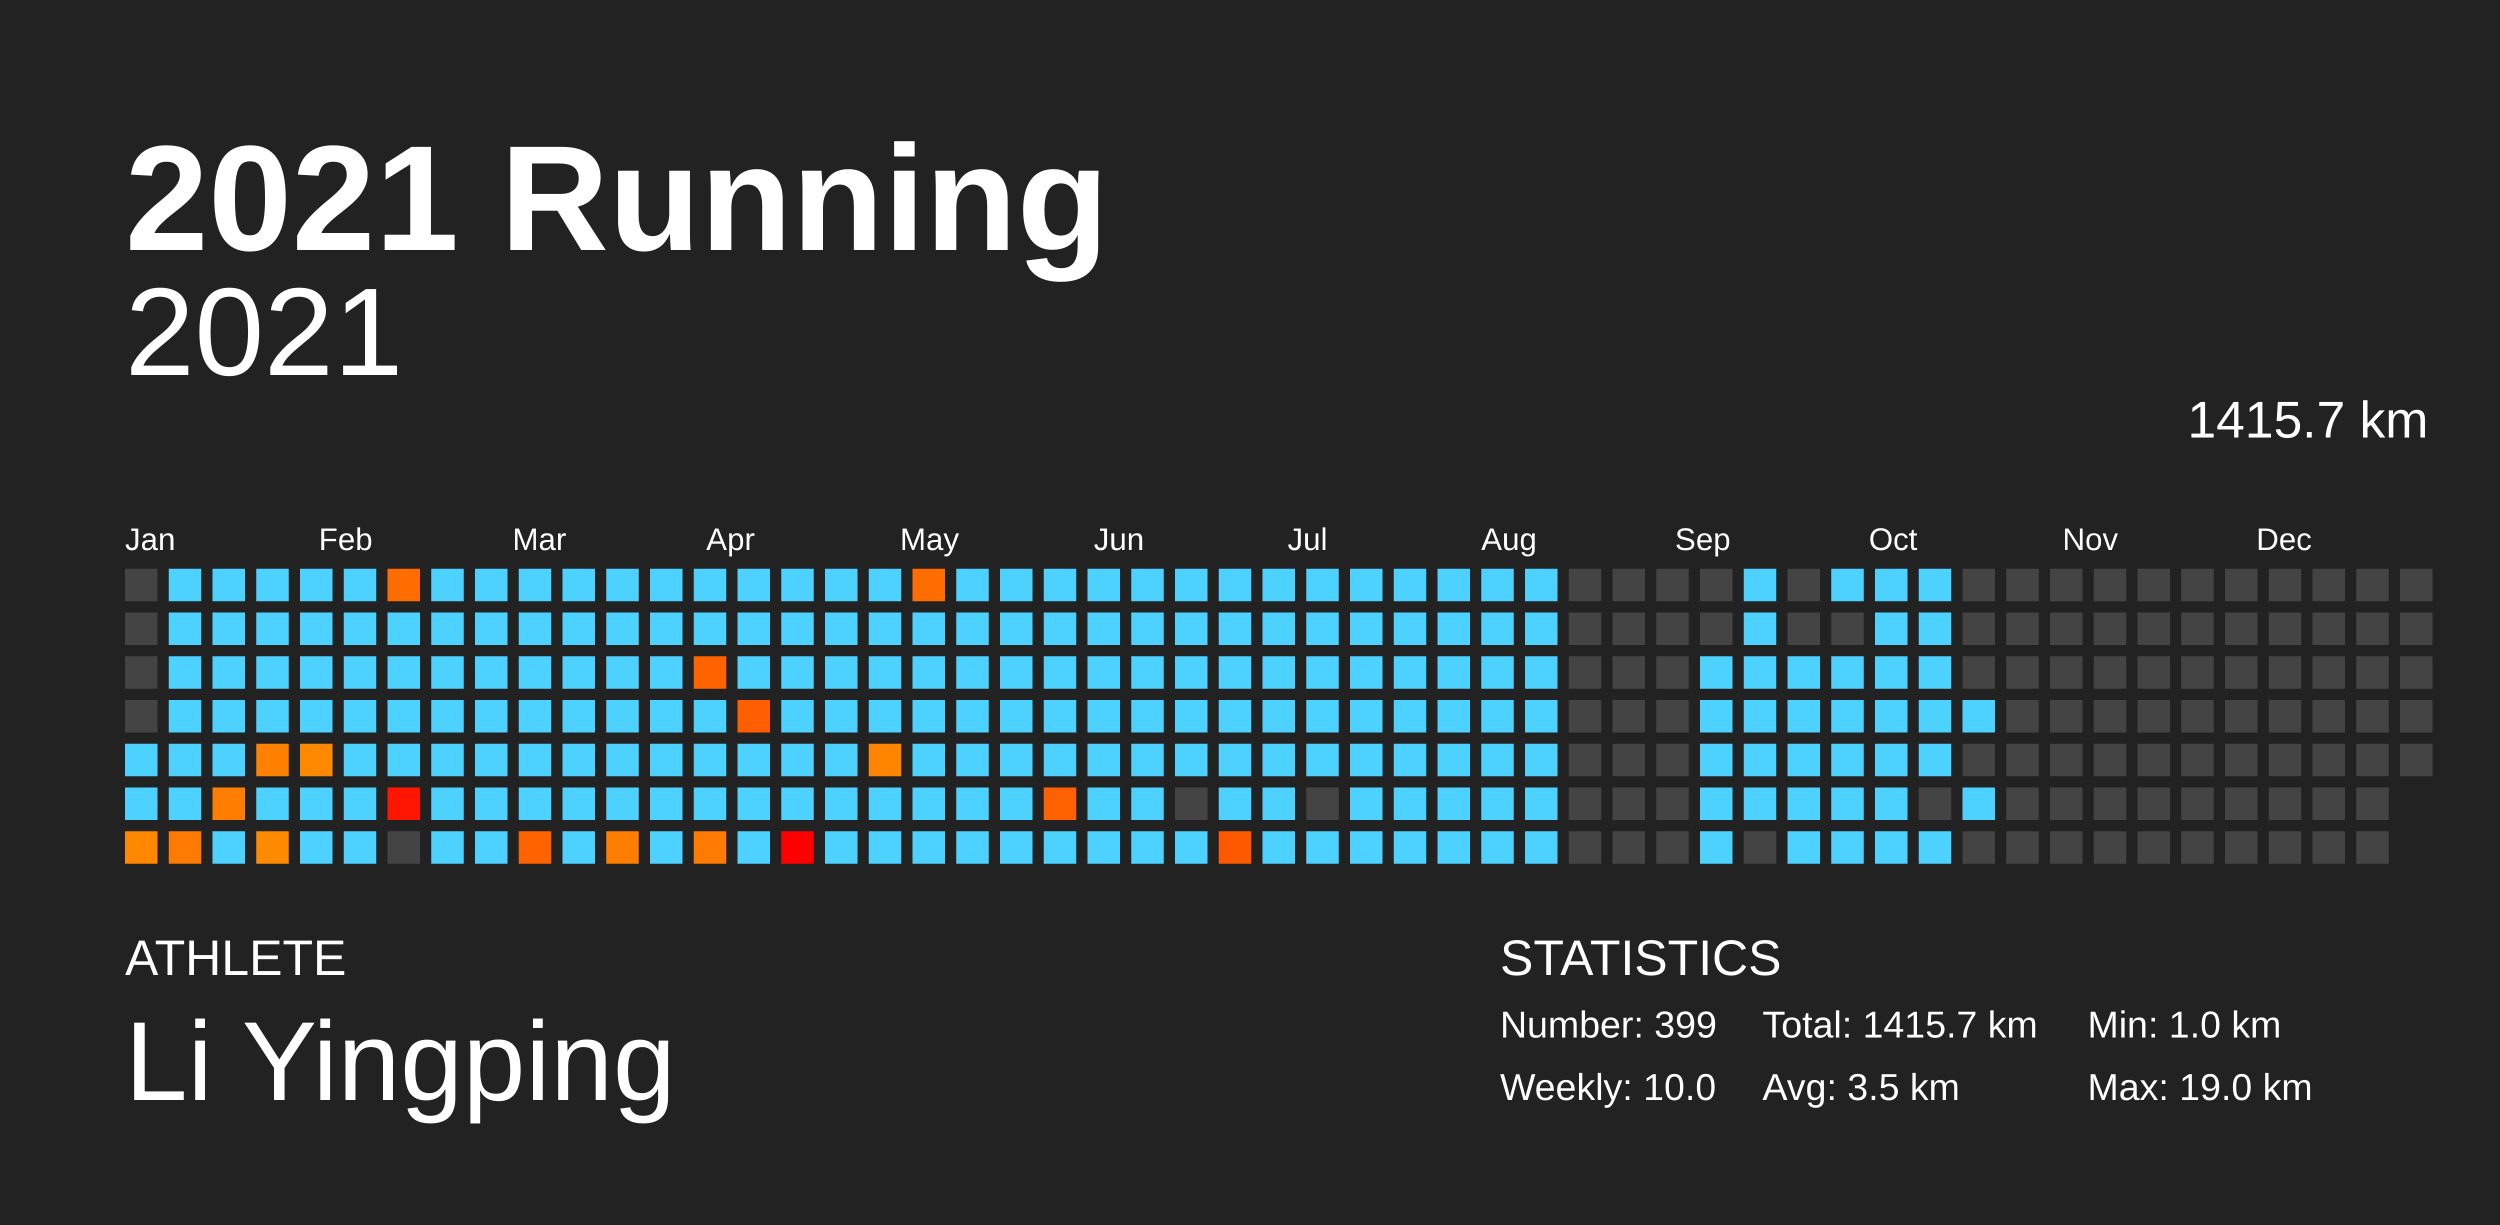
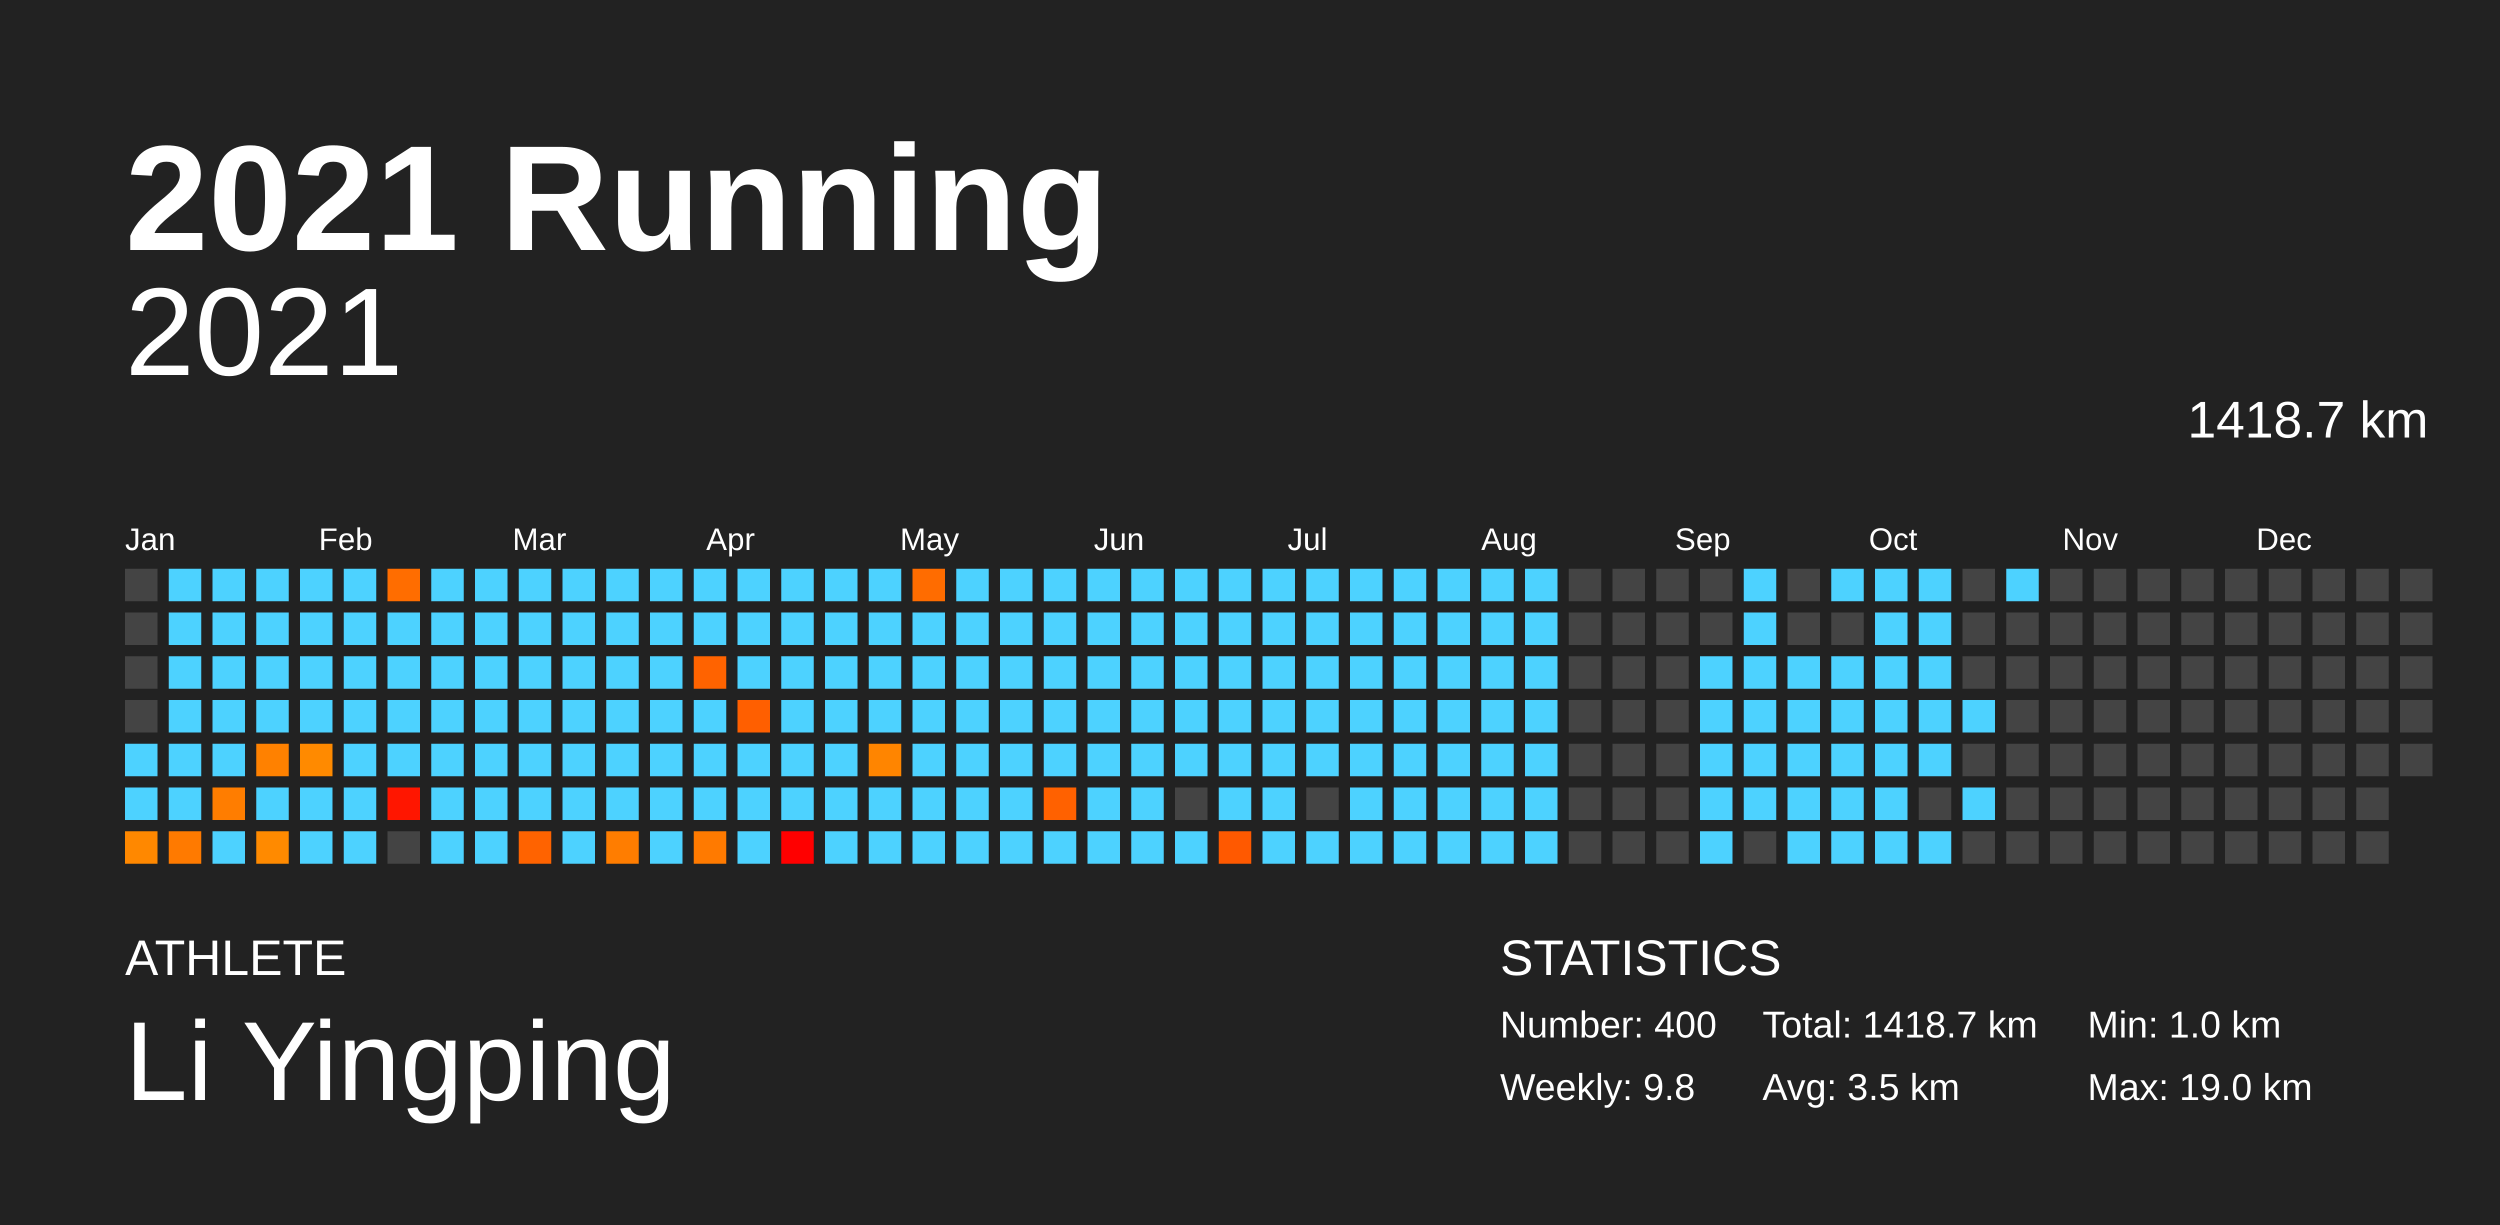
<svg xmlns="http://www.w3.org/2000/svg" baseProfile="full" height="98mm" version="1.1" viewBox="0,0,200,98" width="200mm">
  <defs />
  <rect fill="#222222" height="98" width="200" x="0" y="0" />
  <text fill="#FFFFFF" style="font-size:12px; font-family:Arial; font-weight:bold;" x="10" y="20">2021 Running</text>
  <text fill="#FFFFFF" style="font-size:4px; font-family:Arial" x="10" y="78">ATHLETE</text>
  <text fill="#FFFFFF" style="font-size:9px; font-family:Arial" x="10" y="88">Li Yingping</text>
  <text fill="#FFFFFF" style="font-size:4px; font-family:Arial" x="120" y="78">STATISTICS</text>
-   <text fill="#FFFFFF" style="font-size:3px; font-family:Arial" x="120" y="83">Number: 399</text>
-   <text fill="#FFFFFF" style="font-size:3px; font-family:Arial" x="120" y="88">Weekly: 10.0</text>
-   <text fill="#FFFFFF" style="font-size:3px; font-family:Arial" x="141" y="83">Total: 1415.7 km</text>
+   <text fill="#FFFFFF" style="font-size:3px; font-family:Arial" x="120" y="83">Number: 400</text>
+   <text fill="#FFFFFF" style="font-size:3px; font-family:Arial" x="120" y="88">Weekly: 9.8</text>
+   <text fill="#FFFFFF" style="font-size:3px; font-family:Arial" x="141" y="83">Total: 1418.7 km</text>
  <text fill="#FFFFFF" style="font-size:3px; font-family:Arial" x="141" y="88">Avg: 3.5 km</text>
  <text fill="#FFFFFF" style="font-size:3px; font-family:Arial" x="167" y="83">Min: 1.0 km</text>
  <text fill="#FFFFFF" style="font-size:3px; font-family:Arial" x="167" y="88">Max: 19.0 km</text>
  <text alignment-baseline="hanging" fill="#FFFFFF" style="font-size:10.0px; font-family:Arial;" x="10" y="30">2021</text>
-   <text alignment-baseline="hanging" fill="#FFFFFF" style="font-size:4.125px; font-family:Arial;" x="175" y="35">1415.7 km</text>
+   <text alignment-baseline="hanging" fill="#FFFFFF" style="font-size:4.125px; font-family:Arial;" x="175" y="35">1418.7 km</text>
  <text fill="#FFFFFF" style="font-size:2.5px; font-family:Arial" x="10.0" y="44">Jan</text>
  <text fill="#FFFFFF" style="font-size:2.5px; font-family:Arial" x="25.5" y="44">Feb</text>
  <text fill="#FFFFFF" style="font-size:2.5px; font-family:Arial" x="41.0" y="44">Mar</text>
  <text fill="#FFFFFF" style="font-size:2.5px; font-family:Arial" x="56.5" y="44">Apr</text>
  <text fill="#FFFFFF" style="font-size:2.5px; font-family:Arial" x="72.0" y="44">May</text>
  <text fill="#FFFFFF" style="font-size:2.5px; font-family:Arial" x="87.5" y="44">Jun</text>
  <text fill="#FFFFFF" style="font-size:2.5px; font-family:Arial" x="103.0" y="44">Jul</text>
  <text fill="#FFFFFF" style="font-size:2.5px; font-family:Arial" x="118.5" y="44">Aug</text>
  <text fill="#FFFFFF" style="font-size:2.5px; font-family:Arial" x="134.0" y="44">Sep</text>
  <text fill="#FFFFFF" style="font-size:2.5px; font-family:Arial" x="149.5" y="44">Oct</text>
  <text fill="#FFFFFF" style="font-size:2.5px; font-family:Arial" x="165.0" y="44">Nov</text>
  <text fill="#FFFFFF" style="font-size:2.5px; font-family:Arial" x="180.5" y="44">Dec</text>
  <rect fill="#444444" height="2.6" width="2.6" x="10.0" y="45.5" />
  <rect fill="#444444" height="2.6" width="2.6" x="10.0" y="49.0" />
  <rect fill="#444444" height="2.6" width="2.6" x="10.0" y="52.5" />
  <rect fill="#444444" height="2.6" width="2.6" x="10.0" y="56.0" />
  <rect fill="#4dd2ff" height="2.6" width="2.6" x="10.0" y="59.5" />
  <rect fill="#4dd2ff" height="2.6" width="2.6" x="10.0" y="63.0" />
  <rect fill="#ff8800" height="2.6" width="2.6" x="10.0" y="66.5" />
  <rect fill="#4dd2ff" height="2.6" width="2.6" x="13.5" y="45.5" />
  <rect fill="#4dd2ff" height="2.6" width="2.6" x="13.5" y="49.0" />
  <rect fill="#4dd2ff" height="2.6" width="2.6" x="13.5" y="52.5" />
  <rect fill="#4dd2ff" height="2.6" width="2.6" x="13.5" y="56.0" />
  <rect fill="#4dd2ff" height="2.6" width="2.6" x="13.5" y="59.5" />
  <rect fill="#4dd2ff" height="2.6" width="2.6" x="13.5" y="63.0" />
  <rect fill="#ff7a00" height="2.6" width="2.6" x="13.5" y="66.5" />
  <rect fill="#4dd2ff" height="2.6" width="2.6" x="17.0" y="45.5" />
  <rect fill="#4dd2ff" height="2.6" width="2.6" x="17.0" y="49.0" />
  <rect fill="#4dd2ff" height="2.6" width="2.6" x="17.0" y="52.5" />
  <rect fill="#4dd2ff" height="2.6" width="2.6" x="17.0" y="56.0" />
  <rect fill="#4dd2ff" height="2.6" width="2.6" x="17.0" y="59.5" />
  <rect fill="#ff7d00" height="2.6" width="2.6" x="17.0" y="63.0" />
  <rect fill="#4dd2ff" height="2.6" width="2.6" x="17.0" y="66.5" />
  <rect fill="#4dd2ff" height="2.6" width="2.6" x="20.5" y="45.5" />
  <rect fill="#4dd2ff" height="2.6" width="2.6" x="20.5" y="49.0" />
  <rect fill="#4dd2ff" height="2.6" width="2.6" x="20.5" y="52.5" />
  <rect fill="#4dd2ff" height="2.6" width="2.6" x="20.5" y="56.0" />
  <rect fill="#ff8100" height="2.6" width="2.6" x="20.5" y="59.5" />
  <rect fill="#4dd2ff" height="2.6" width="2.6" x="20.5" y="63.0" />
  <rect fill="#ff8a00" height="2.6" width="2.6" x="20.5" y="66.5" />
  <rect fill="#4dd2ff" height="2.6" width="2.6" x="24.0" y="45.5" />
  <rect fill="#4dd2ff" height="2.6" width="2.6" x="24.0" y="49.0" />
  <rect fill="#4dd2ff" height="2.6" width="2.6" x="24.0" y="52.5" />
  <rect fill="#4dd2ff" height="2.6" width="2.6" x="24.0" y="56.0" />
  <rect fill="#ff8a00" height="2.6" width="2.6" x="24.0" y="59.5" />
  <rect fill="#4dd2ff" height="2.6" width="2.6" x="24.0" y="63.0" />
  <rect fill="#4dd2ff" height="2.6" width="2.6" x="24.0" y="66.5" />
  <rect fill="#4dd2ff" height="2.6" width="2.6" x="27.5" y="45.5" />
  <rect fill="#4dd2ff" height="2.6" width="2.6" x="27.5" y="49.0" />
  <rect fill="#4dd2ff" height="2.6" width="2.6" x="27.5" y="52.5" />
  <rect fill="#4dd2ff" height="2.6" width="2.6" x="27.5" y="56.0" />
  <rect fill="#4dd2ff" height="2.6" width="2.6" x="27.5" y="59.5" />
  <rect fill="#4dd2ff" height="2.6" width="2.6" x="27.5" y="63.0" />
  <rect fill="#4dd2ff" height="2.6" width="2.6" x="27.5" y="66.5" />
  <rect fill="#ff6d00" height="2.6" width="2.6" x="31.0" y="45.5" />
  <rect fill="#4dd2ff" height="2.6" width="2.6" x="31.0" y="49.0" />
  <rect fill="#4dd2ff" height="2.6" width="2.6" x="31.0" y="52.5" />
  <rect fill="#4dd2ff" height="2.6" width="2.6" x="31.0" y="56.0" />
  <rect fill="#4dd2ff" height="2.6" width="2.6" x="31.0" y="59.5" />
  <rect fill="#ff1600" height="2.6" width="2.6" x="31.0" y="63.0" />
  <rect fill="#444444" height="2.6" width="2.6" x="31.0" y="66.5" />
  <rect fill="#4dd2ff" height="2.6" width="2.6" x="34.5" y="45.5" />
  <rect fill="#4dd2ff" height="2.6" width="2.6" x="34.5" y="49.0" />
  <rect fill="#4dd2ff" height="2.6" width="2.6" x="34.5" y="52.5" />
  <rect fill="#4dd2ff" height="2.6" width="2.6" x="34.5" y="56.0" />
  <rect fill="#4dd2ff" height="2.6" width="2.6" x="34.5" y="59.5" />
  <rect fill="#4dd2ff" height="2.6" width="2.6" x="34.5" y="63.0" />
  <rect fill="#4dd2ff" height="2.6" width="2.6" x="34.5" y="66.5" />
  <rect fill="#4dd2ff" height="2.6" width="2.6" x="38.0" y="45.5" />
  <rect fill="#4dd2ff" height="2.6" width="2.6" x="38.0" y="49.0" />
  <rect fill="#4dd2ff" height="2.6" width="2.6" x="38.0" y="52.5" />
  <rect fill="#4dd2ff" height="2.6" width="2.6" x="38.0" y="56.0" />
  <rect fill="#4dd2ff" height="2.6" width="2.6" x="38.0" y="59.5" />
  <rect fill="#4dd2ff" height="2.6" width="2.6" x="38.0" y="63.0" />
  <rect fill="#4dd2ff" height="2.6" width="2.6" x="38.0" y="66.5" />
  <rect fill="#4dd2ff" height="2.6" width="2.6" x="41.5" y="45.5" />
  <rect fill="#4dd2ff" height="2.6" width="2.6" x="41.5" y="49.0" />
  <rect fill="#4dd2ff" height="2.6" width="2.6" x="41.5" y="52.5" />
  <rect fill="#4dd2ff" height="2.6" width="2.6" x="41.5" y="56.0" />
  <rect fill="#4dd2ff" height="2.6" width="2.6" x="41.5" y="59.5" />
  <rect fill="#4dd2ff" height="2.6" width="2.6" x="41.5" y="63.0" />
  <rect fill="#ff6300" height="2.6" width="2.6" x="41.5" y="66.5" />
  <rect fill="#4dd2ff" height="2.6" width="2.6" x="45.0" y="45.5" />
  <rect fill="#4dd2ff" height="2.6" width="2.6" x="45.0" y="49.0" />
  <rect fill="#4dd2ff" height="2.6" width="2.6" x="45.0" y="52.5" />
  <rect fill="#4dd2ff" height="2.6" width="2.6" x="45.0" y="56.0" />
  <rect fill="#4dd2ff" height="2.6" width="2.6" x="45.0" y="59.5" />
  <rect fill="#4dd2ff" height="2.6" width="2.6" x="45.0" y="63.0" />
  <rect fill="#4dd2ff" height="2.6" width="2.6" x="45.0" y="66.5" />
  <rect fill="#4dd2ff" height="2.6" width="2.6" x="48.5" y="45.5" />
  <rect fill="#4dd2ff" height="2.6" width="2.6" x="48.5" y="49.0" />
  <rect fill="#4dd2ff" height="2.6" width="2.6" x="48.5" y="52.5" />
  <rect fill="#4dd2ff" height="2.6" width="2.6" x="48.5" y="56.0" />
  <rect fill="#4dd2ff" height="2.6" width="2.6" x="48.5" y="59.5" />
  <rect fill="#4dd2ff" height="2.6" width="2.6" x="48.5" y="63.0" />
  <rect fill="#ff7d00" height="2.6" width="2.6" x="48.5" y="66.5" />
  <rect fill="#4dd2ff" height="2.6" width="2.6" x="52.0" y="45.5" />
  <rect fill="#4dd2ff" height="2.6" width="2.6" x="52.0" y="49.0" />
  <rect fill="#4dd2ff" height="2.6" width="2.6" x="52.0" y="52.5" />
  <rect fill="#4dd2ff" height="2.6" width="2.6" x="52.0" y="56.0" />
  <rect fill="#4dd2ff" height="2.6" width="2.6" x="52.0" y="59.5" />
  <rect fill="#4dd2ff" height="2.6" width="2.6" x="52.0" y="63.0" />
  <rect fill="#4dd2ff" height="2.6" width="2.6" x="52.0" y="66.5" />
  <rect fill="#4dd2ff" height="2.6" width="2.6" x="55.5" y="45.5" />
  <rect fill="#4dd2ff" height="2.6" width="2.6" x="55.5" y="49.0" />
  <rect fill="#ff6300" height="2.6" width="2.6" x="55.5" y="52.5" />
  <rect fill="#4dd2ff" height="2.6" width="2.6" x="55.5" y="56.0" />
  <rect fill="#4dd2ff" height="2.6" width="2.6" x="55.5" y="59.5" />
  <rect fill="#4dd2ff" height="2.6" width="2.6" x="55.5" y="63.0" />
  <rect fill="#ff7a00" height="2.6" width="2.6" x="55.5" y="66.5" />
  <rect fill="#4dd2ff" height="2.6" width="2.6" x="59.0" y="45.5" />
  <rect fill="#4dd2ff" height="2.6" width="2.6" x="59.0" y="49.0" />
  <rect fill="#4dd2ff" height="2.6" width="2.6" x="59.0" y="52.5" />
  <rect fill="#ff5f00" height="2.6" width="2.6" x="59.0" y="56.0" />
  <rect fill="#4dd2ff" height="2.6" width="2.6" x="59.0" y="59.5" />
  <rect fill="#4dd2ff" height="2.6" width="2.6" x="59.0" y="63.0" />
  <rect fill="#4dd2ff" height="2.6" width="2.6" x="59.0" y="66.5" />
  <rect fill="#4dd2ff" height="2.6" width="2.6" x="62.5" y="45.5" />
  <rect fill="#4dd2ff" height="2.6" width="2.6" x="62.5" y="49.0" />
  <rect fill="#4dd2ff" height="2.6" width="2.6" x="62.5" y="52.5" />
  <rect fill="#4dd2ff" height="2.6" width="2.6" x="62.5" y="56.0" />
  <rect fill="#4dd2ff" height="2.6" width="2.6" x="62.5" y="59.5" />
  <rect fill="#4dd2ff" height="2.6" width="2.6" x="62.5" y="63.0" />
  <rect fill="red" height="2.6" width="2.6" x="62.5" y="66.5" />
  <rect fill="#4dd2ff" height="2.6" width="2.6" x="66.0" y="45.5" />
  <rect fill="#4dd2ff" height="2.6" width="2.6" x="66.0" y="49.0" />
  <rect fill="#4dd2ff" height="2.6" width="2.6" x="66.0" y="52.5" />
  <rect fill="#4dd2ff" height="2.6" width="2.6" x="66.0" y="56.0" />
  <rect fill="#4dd2ff" height="2.6" width="2.6" x="66.0" y="59.5" />
  <rect fill="#4dd2ff" height="2.6" width="2.6" x="66.0" y="63.0" />
  <rect fill="#4dd2ff" height="2.6" width="2.6" x="66.0" y="66.5" />
  <rect fill="#4dd2ff" height="2.6" width="2.6" x="69.5" y="45.5" />
  <rect fill="#4dd2ff" height="2.6" width="2.6" x="69.5" y="49.0" />
  <rect fill="#4dd2ff" height="2.6" width="2.6" x="69.5" y="52.5" />
  <rect fill="#4dd2ff" height="2.6" width="2.6" x="69.5" y="56.0" />
  <rect fill="#ff8500" height="2.6" width="2.6" x="69.5" y="59.5" />
  <rect fill="#4dd2ff" height="2.6" width="2.6" x="69.5" y="63.0" />
  <rect fill="#4dd2ff" height="2.6" width="2.6" x="69.5" y="66.5" />
  <rect fill="#ff6c00" height="2.6" width="2.6" x="73.0" y="45.5" />
  <rect fill="#4dd2ff" height="2.6" width="2.6" x="73.0" y="49.0" />
  <rect fill="#4dd2ff" height="2.6" width="2.6" x="73.0" y="52.5" />
  <rect fill="#4dd2ff" height="2.6" width="2.6" x="73.0" y="56.0" />
  <rect fill="#4dd2ff" height="2.6" width="2.6" x="73.0" y="59.5" />
  <rect fill="#4dd2ff" height="2.6" width="2.6" x="73.0" y="63.0" />
  <rect fill="#4dd2ff" height="2.6" width="2.6" x="73.0" y="66.5" />
  <rect fill="#4dd2ff" height="2.6" width="2.6" x="76.5" y="45.5" />
  <rect fill="#4dd2ff" height="2.6" width="2.6" x="76.5" y="49.0" />
  <rect fill="#4dd2ff" height="2.6" width="2.6" x="76.5" y="52.5" />
  <rect fill="#4dd2ff" height="2.6" width="2.6" x="76.5" y="56.0" />
  <rect fill="#4dd2ff" height="2.6" width="2.6" x="76.5" y="59.5" />
  <rect fill="#4dd2ff" height="2.6" width="2.6" x="76.5" y="63.0" />
  <rect fill="#4dd2ff" height="2.6" width="2.6" x="76.5" y="66.5" />
  <rect fill="#4dd2ff" height="2.6" width="2.6" x="80.0" y="45.5" />
  <rect fill="#4dd2ff" height="2.6" width="2.6" x="80.0" y="49.0" />
  <rect fill="#4dd2ff" height="2.6" width="2.6" x="80.0" y="52.5" />
  <rect fill="#4dd2ff" height="2.6" width="2.6" x="80.0" y="56.0" />
  <rect fill="#4dd2ff" height="2.6" width="2.6" x="80.0" y="59.5" />
  <rect fill="#4dd2ff" height="2.6" width="2.6" x="80.0" y="63.0" />
  <rect fill="#4dd2ff" height="2.6" width="2.6" x="80.0" y="66.5" />
  <rect fill="#4dd2ff" height="2.6" width="2.6" x="83.5" y="45.5" />
  <rect fill="#4dd2ff" height="2.6" width="2.6" x="83.5" y="49.0" />
  <rect fill="#4dd2ff" height="2.6" width="2.6" x="83.5" y="52.5" />
  <rect fill="#4dd2ff" height="2.6" width="2.6" x="83.5" y="56.0" />
  <rect fill="#4dd2ff" height="2.6" width="2.6" x="83.5" y="59.5" />
  <rect fill="#ff6100" height="2.6" width="2.6" x="83.5" y="63.0" />
  <rect fill="#4dd2ff" height="2.6" width="2.6" x="83.5" y="66.5" />
  <rect fill="#4dd2ff" height="2.6" width="2.6" x="87.0" y="45.5" />
  <rect fill="#4dd2ff" height="2.6" width="2.6" x="87.0" y="49.0" />
  <rect fill="#4dd2ff" height="2.6" width="2.6" x="87.0" y="52.5" />
  <rect fill="#4dd2ff" height="2.6" width="2.6" x="87.0" y="56.0" />
  <rect fill="#4dd2ff" height="2.6" width="2.6" x="87.0" y="59.5" />
  <rect fill="#4dd2ff" height="2.6" width="2.6" x="87.0" y="63.0" />
  <rect fill="#4dd2ff" height="2.6" width="2.6" x="87.0" y="66.5" />
  <rect fill="#4dd2ff" height="2.6" width="2.6" x="90.5" y="45.5" />
  <rect fill="#4dd2ff" height="2.6" width="2.6" x="90.5" y="49.0" />
  <rect fill="#4dd2ff" height="2.6" width="2.6" x="90.5" y="52.5" />
  <rect fill="#4dd2ff" height="2.6" width="2.6" x="90.5" y="56.0" />
  <rect fill="#4dd2ff" height="2.6" width="2.6" x="90.5" y="59.5" />
  <rect fill="#4dd2ff" height="2.6" width="2.6" x="90.5" y="63.0" />
  <rect fill="#4dd2ff" height="2.6" width="2.6" x="90.5" y="66.5" />
  <rect fill="#4dd2ff" height="2.6" width="2.6" x="94.0" y="45.5" />
  <rect fill="#4dd2ff" height="2.6" width="2.6" x="94.0" y="49.0" />
  <rect fill="#4dd2ff" height="2.6" width="2.6" x="94.0" y="52.5" />
  <rect fill="#4dd2ff" height="2.6" width="2.6" x="94.0" y="56.0" />
  <rect fill="#4dd2ff" height="2.6" width="2.6" x="94.0" y="59.5" />
  <rect fill="#444444" height="2.6" width="2.6" x="94.0" y="63.0" />
  <rect fill="#4dd2ff" height="2.6" width="2.6" x="94.0" y="66.5" />
  <rect fill="#4dd2ff" height="2.6" width="2.6" x="97.5" y="45.5" />
  <rect fill="#4dd2ff" height="2.6" width="2.6" x="97.5" y="49.0" />
  <rect fill="#4dd2ff" height="2.6" width="2.6" x="97.5" y="52.5" />
  <rect fill="#4dd2ff" height="2.6" width="2.6" x="97.5" y="56.0" />
  <rect fill="#4dd2ff" height="2.6" width="2.6" x="97.5" y="59.5" />
  <rect fill="#4dd2ff" height="2.6" width="2.6" x="97.5" y="63.0" />
  <rect fill="#ff5900" height="2.6" width="2.6" x="97.5" y="66.5" />
  <rect fill="#4dd2ff" height="2.6" width="2.6" x="101.0" y="45.5" />
  <rect fill="#4dd2ff" height="2.6" width="2.6" x="101.0" y="49.0" />
  <rect fill="#4dd2ff" height="2.6" width="2.6" x="101.0" y="52.5" />
  <rect fill="#4dd2ff" height="2.6" width="2.6" x="101.0" y="56.0" />
  <rect fill="#4dd2ff" height="2.6" width="2.6" x="101.0" y="59.5" />
  <rect fill="#4dd2ff" height="2.6" width="2.6" x="101.0" y="63.0" />
  <rect fill="#4dd2ff" height="2.6" width="2.6" x="101.0" y="66.5" />
  <rect fill="#4dd2ff" height="2.6" width="2.6" x="104.5" y="45.5" />
  <rect fill="#4dd2ff" height="2.6" width="2.6" x="104.5" y="49.0" />
  <rect fill="#4dd2ff" height="2.6" width="2.6" x="104.5" y="52.5" />
  <rect fill="#4dd2ff" height="2.6" width="2.6" x="104.5" y="56.0" />
  <rect fill="#4dd2ff" height="2.6" width="2.6" x="104.5" y="59.5" />
  <rect fill="#444444" height="2.6" width="2.6" x="104.5" y="63.0" />
  <rect fill="#4dd2ff" height="2.6" width="2.6" x="104.5" y="66.5" />
  <rect fill="#4dd2ff" height="2.6" width="2.6" x="108.0" y="45.5" />
  <rect fill="#4dd2ff" height="2.6" width="2.6" x="108.0" y="49.0" />
  <rect fill="#4dd2ff" height="2.6" width="2.6" x="108.0" y="52.5" />
  <rect fill="#4dd2ff" height="2.6" width="2.6" x="108.0" y="56.0" />
  <rect fill="#4dd2ff" height="2.6" width="2.6" x="108.0" y="59.5" />
  <rect fill="#4dd2ff" height="2.6" width="2.6" x="108.0" y="63.0" />
  <rect fill="#4dd2ff" height="2.6" width="2.6" x="108.0" y="66.5" />
  <rect fill="#4dd2ff" height="2.6" width="2.6" x="111.5" y="45.5" />
  <rect fill="#4dd2ff" height="2.6" width="2.6" x="111.5" y="49.0" />
  <rect fill="#4dd2ff" height="2.6" width="2.6" x="111.5" y="52.5" />
  <rect fill="#4dd2ff" height="2.6" width="2.6" x="111.5" y="56.0" />
  <rect fill="#4dd2ff" height="2.6" width="2.6" x="111.5" y="59.5" />
  <rect fill="#4dd2ff" height="2.6" width="2.6" x="111.5" y="63.0" />
  <rect fill="#4dd2ff" height="2.6" width="2.6" x="111.5" y="66.5" />
  <rect fill="#4dd2ff" height="2.6" width="2.6" x="115.0" y="45.5" />
  <rect fill="#4dd2ff" height="2.6" width="2.6" x="115.0" y="49.0" />
  <rect fill="#4dd2ff" height="2.6" width="2.6" x="115.0" y="52.5" />
  <rect fill="#4dd2ff" height="2.6" width="2.6" x="115.0" y="56.0" />
  <rect fill="#4dd2ff" height="2.6" width="2.6" x="115.0" y="59.5" />
  <rect fill="#4dd2ff" height="2.6" width="2.6" x="115.0" y="63.0" />
  <rect fill="#4dd2ff" height="2.6" width="2.6" x="115.0" y="66.5" />
  <rect fill="#4dd2ff" height="2.6" width="2.6" x="118.5" y="45.5" />
  <rect fill="#4dd2ff" height="2.6" width="2.6" x="118.5" y="49.0" />
  <rect fill="#4dd2ff" height="2.6" width="2.6" x="118.5" y="52.5" />
  <rect fill="#4dd2ff" height="2.6" width="2.6" x="118.5" y="56.0" />
  <rect fill="#4dd2ff" height="2.6" width="2.6" x="118.5" y="59.5" />
  <rect fill="#4dd2ff" height="2.6" width="2.6" x="118.5" y="63.0" />
  <rect fill="#4dd2ff" height="2.6" width="2.6" x="118.5" y="66.5" />
  <rect fill="#4dd2ff" height="2.6" width="2.6" x="122.0" y="45.5" />
  <rect fill="#4dd2ff" height="2.6" width="2.6" x="122.0" y="49.0" />
  <rect fill="#4dd2ff" height="2.6" width="2.6" x="122.0" y="52.5" />
  <rect fill="#4dd2ff" height="2.6" width="2.6" x="122.0" y="56.0" />
  <rect fill="#4dd2ff" height="2.6" width="2.6" x="122.0" y="59.5" />
  <rect fill="#4dd2ff" height="2.6" width="2.6" x="122.0" y="63.0" />
  <rect fill="#4dd2ff" height="2.6" width="2.6" x="122.0" y="66.5" />
  <rect fill="#444444" height="2.6" width="2.6" x="125.5" y="45.5" />
  <rect fill="#444444" height="2.6" width="2.6" x="125.5" y="49.0" />
  <rect fill="#444444" height="2.6" width="2.6" x="125.5" y="52.5" />
  <rect fill="#444444" height="2.6" width="2.6" x="125.5" y="56.0" />
  <rect fill="#444444" height="2.6" width="2.6" x="125.5" y="59.5" />
  <rect fill="#444444" height="2.6" width="2.6" x="125.5" y="63.0" />
  <rect fill="#444444" height="2.6" width="2.6" x="125.5" y="66.5" />
  <rect fill="#444444" height="2.6" width="2.6" x="129.0" y="45.5" />
  <rect fill="#444444" height="2.6" width="2.6" x="129.0" y="49.0" />
  <rect fill="#444444" height="2.6" width="2.6" x="129.0" y="52.5" />
  <rect fill="#444444" height="2.6" width="2.6" x="129.0" y="56.0" />
  <rect fill="#444444" height="2.6" width="2.6" x="129.0" y="59.5" />
  <rect fill="#444444" height="2.6" width="2.6" x="129.0" y="63.0" />
  <rect fill="#444444" height="2.6" width="2.6" x="129.0" y="66.5" />
  <rect fill="#444444" height="2.6" width="2.6" x="132.5" y="45.5" />
  <rect fill="#444444" height="2.6" width="2.6" x="132.5" y="49.0" />
  <rect fill="#444444" height="2.6" width="2.6" x="132.5" y="52.5" />
  <rect fill="#444444" height="2.6" width="2.6" x="132.5" y="56.0" />
  <rect fill="#444444" height="2.6" width="2.6" x="132.5" y="59.5" />
  <rect fill="#444444" height="2.6" width="2.6" x="132.5" y="63.0" />
  <rect fill="#444444" height="2.6" width="2.6" x="132.5" y="66.5" />
  <rect fill="#444444" height="2.6" width="2.6" x="136.0" y="45.5" />
  <rect fill="#444444" height="2.6" width="2.6" x="136.0" y="49.0" />
  <rect fill="#4dd2ff" height="2.6" width="2.6" x="136.0" y="52.5" />
  <rect fill="#4dd2ff" height="2.6" width="2.6" x="136.0" y="56.0" />
  <rect fill="#4dd2ff" height="2.6" width="2.6" x="136.0" y="59.5" />
  <rect fill="#4dd2ff" height="2.6" width="2.6" x="136.0" y="63.0" />
  <rect fill="#4dd2ff" height="2.6" width="2.6" x="136.0" y="66.5" />
  <rect fill="#4dd2ff" height="2.6" width="2.6" x="139.5" y="45.5" />
  <rect fill="#4dd2ff" height="2.6" width="2.6" x="139.5" y="49.0" />
  <rect fill="#4dd2ff" height="2.6" width="2.6" x="139.5" y="52.5" />
  <rect fill="#4dd2ff" height="2.6" width="2.6" x="139.5" y="56.0" />
  <rect fill="#4dd2ff" height="2.6" width="2.6" x="139.5" y="59.5" />
  <rect fill="#4dd2ff" height="2.6" width="2.6" x="139.5" y="63.0" />
  <rect fill="#444444" height="2.6" width="2.6" x="139.5" y="66.5" />
  <rect fill="#444444" height="2.6" width="2.6" x="143.0" y="45.5" />
  <rect fill="#444444" height="2.6" width="2.6" x="143.0" y="49.0" />
  <rect fill="#4dd2ff" height="2.6" width="2.6" x="143.0" y="52.5" />
  <rect fill="#4dd2ff" height="2.6" width="2.6" x="143.0" y="56.0" />
  <rect fill="#4dd2ff" height="2.6" width="2.6" x="143.0" y="59.5" />
  <rect fill="#4dd2ff" height="2.6" width="2.6" x="143.0" y="63.0" />
  <rect fill="#4dd2ff" height="2.6" width="2.6" x="143.0" y="66.5" />
  <rect fill="#4dd2ff" height="2.6" width="2.6" x="146.5" y="45.5" />
  <rect fill="#444444" height="2.6" width="2.6" x="146.5" y="49.0" />
  <rect fill="#4dd2ff" height="2.6" width="2.6" x="146.5" y="52.5" />
  <rect fill="#4dd2ff" height="2.6" width="2.6" x="146.5" y="56.0" />
  <rect fill="#4dd2ff" height="2.6" width="2.6" x="146.5" y="59.5" />
  <rect fill="#4dd2ff" height="2.6" width="2.6" x="146.5" y="63.0" />
  <rect fill="#4dd2ff" height="2.6" width="2.6" x="146.5" y="66.5" />
  <rect fill="#4dd2ff" height="2.6" width="2.6" x="150.0" y="45.5" />
  <rect fill="#4dd2ff" height="2.6" width="2.6" x="150.0" y="49.0" />
  <rect fill="#4dd2ff" height="2.6" width="2.6" x="150.0" y="52.5" />
  <rect fill="#4dd2ff" height="2.6" width="2.6" x="150.0" y="56.0" />
  <rect fill="#4dd2ff" height="2.6" width="2.6" x="150.0" y="59.5" />
  <rect fill="#4dd2ff" height="2.6" width="2.6" x="150.0" y="63.0" />
  <rect fill="#4dd2ff" height="2.6" width="2.6" x="150.0" y="66.5" />
  <rect fill="#4dd2ff" height="2.6" width="2.6" x="153.5" y="45.5" />
  <rect fill="#4dd2ff" height="2.6" width="2.6" x="153.5" y="49.0" />
  <rect fill="#4dd2ff" height="2.6" width="2.6" x="153.5" y="52.5" />
  <rect fill="#4dd2ff" height="2.6" width="2.6" x="153.5" y="56.0" />
  <rect fill="#4dd2ff" height="2.6" width="2.6" x="153.5" y="59.5" />
  <rect fill="#444444" height="2.6" width="2.6" x="153.5" y="63.0" />
  <rect fill="#4dd2ff" height="2.6" width="2.6" x="153.5" y="66.5" />
  <rect fill="#444444" height="2.6" width="2.6" x="157.0" y="45.5" />
  <rect fill="#444444" height="2.6" width="2.6" x="157.0" y="49.0" />
  <rect fill="#444444" height="2.6" width="2.6" x="157.0" y="52.5" />
  <rect fill="#4dd2ff" height="2.6" width="2.6" x="157.0" y="56.0" />
  <rect fill="#444444" height="2.6" width="2.6" x="157.0" y="59.5" />
  <rect fill="#4dd2ff" height="2.6" width="2.6" x="157.0" y="63.0" />
  <rect fill="#444444" height="2.6" width="2.6" x="157.0" y="66.5" />
-   <rect fill="#444444" height="2.6" width="2.6" x="160.5" y="45.5" />
+   <rect fill="#4dd2ff" height="2.6" width="2.6" x="160.5" y="45.5" />
  <rect fill="#444444" height="2.6" width="2.6" x="160.5" y="49.0" />
  <rect fill="#444444" height="2.6" width="2.6" x="160.5" y="52.5" />
  <rect fill="#444444" height="2.6" width="2.6" x="160.5" y="56.0" />
  <rect fill="#444444" height="2.6" width="2.6" x="160.5" y="59.5" />
  <rect fill="#444444" height="2.6" width="2.6" x="160.5" y="63.0" />
  <rect fill="#444444" height="2.6" width="2.6" x="160.5" y="66.5" />
  <rect fill="#444444" height="2.6" width="2.6" x="164.0" y="45.5" />
  <rect fill="#444444" height="2.6" width="2.6" x="164.0" y="49.0" />
  <rect fill="#444444" height="2.6" width="2.6" x="164.0" y="52.5" />
  <rect fill="#444444" height="2.6" width="2.6" x="164.0" y="56.0" />
  <rect fill="#444444" height="2.6" width="2.6" x="164.0" y="59.5" />
  <rect fill="#444444" height="2.6" width="2.6" x="164.0" y="63.0" />
  <rect fill="#444444" height="2.6" width="2.6" x="164.0" y="66.5" />
  <rect fill="#444444" height="2.6" width="2.6" x="167.5" y="45.5" />
  <rect fill="#444444" height="2.6" width="2.6" x="167.5" y="49.0" />
  <rect fill="#444444" height="2.6" width="2.6" x="167.5" y="52.5" />
  <rect fill="#444444" height="2.6" width="2.6" x="167.5" y="56.0" />
  <rect fill="#444444" height="2.6" width="2.6" x="167.5" y="59.5" />
  <rect fill="#444444" height="2.6" width="2.6" x="167.5" y="63.0" />
  <rect fill="#444444" height="2.6" width="2.6" x="167.5" y="66.5" />
  <rect fill="#444444" height="2.6" width="2.6" x="171.0" y="45.5" />
  <rect fill="#444444" height="2.6" width="2.6" x="171.0" y="49.0" />
  <rect fill="#444444" height="2.6" width="2.6" x="171.0" y="52.5" />
  <rect fill="#444444" height="2.6" width="2.6" x="171.0" y="56.0" />
  <rect fill="#444444" height="2.6" width="2.6" x="171.0" y="59.5" />
  <rect fill="#444444" height="2.6" width="2.6" x="171.0" y="63.0" />
  <rect fill="#444444" height="2.6" width="2.6" x="171.0" y="66.5" />
  <rect fill="#444444" height="2.6" width="2.6" x="174.5" y="45.5" />
  <rect fill="#444444" height="2.6" width="2.6" x="174.5" y="49.0" />
  <rect fill="#444444" height="2.6" width="2.6" x="174.5" y="52.5" />
  <rect fill="#444444" height="2.6" width="2.6" x="174.5" y="56.0" />
  <rect fill="#444444" height="2.6" width="2.6" x="174.5" y="59.5" />
  <rect fill="#444444" height="2.6" width="2.6" x="174.5" y="63.0" />
  <rect fill="#444444" height="2.6" width="2.6" x="174.5" y="66.5" />
  <rect fill="#444444" height="2.6" width="2.6" x="178.0" y="45.5" />
  <rect fill="#444444" height="2.6" width="2.6" x="178.0" y="49.0" />
  <rect fill="#444444" height="2.6" width="2.6" x="178.0" y="52.5" />
  <rect fill="#444444" height="2.6" width="2.6" x="178.0" y="56.0" />
  <rect fill="#444444" height="2.6" width="2.6" x="178.0" y="59.5" />
  <rect fill="#444444" height="2.6" width="2.6" x="178.0" y="63.0" />
  <rect fill="#444444" height="2.6" width="2.6" x="178.0" y="66.5" />
  <rect fill="#444444" height="2.6" width="2.6" x="181.5" y="45.5" />
  <rect fill="#444444" height="2.6" width="2.6" x="181.5" y="49.0" />
  <rect fill="#444444" height="2.6" width="2.6" x="181.5" y="52.5" />
  <rect fill="#444444" height="2.6" width="2.6" x="181.5" y="56.0" />
  <rect fill="#444444" height="2.6" width="2.6" x="181.5" y="59.5" />
  <rect fill="#444444" height="2.6" width="2.6" x="181.5" y="63.0" />
  <rect fill="#444444" height="2.6" width="2.6" x="181.5" y="66.5" />
  <rect fill="#444444" height="2.6" width="2.6" x="185.0" y="45.5" />
  <rect fill="#444444" height="2.6" width="2.6" x="185.0" y="49.0" />
  <rect fill="#444444" height="2.6" width="2.6" x="185.0" y="52.5" />
  <rect fill="#444444" height="2.6" width="2.6" x="185.0" y="56.0" />
  <rect fill="#444444" height="2.6" width="2.6" x="185.0" y="59.5" />
  <rect fill="#444444" height="2.6" width="2.6" x="185.0" y="63.0" />
  <rect fill="#444444" height="2.6" width="2.6" x="185.0" y="66.5" />
  <rect fill="#444444" height="2.6" width="2.6" x="188.5" y="45.5" />
  <rect fill="#444444" height="2.6" width="2.6" x="188.5" y="49.0" />
  <rect fill="#444444" height="2.6" width="2.6" x="188.5" y="52.5" />
  <rect fill="#444444" height="2.6" width="2.6" x="188.5" y="56.0" />
  <rect fill="#444444" height="2.6" width="2.6" x="188.5" y="59.5" />
  <rect fill="#444444" height="2.6" width="2.6" x="188.5" y="63.0" />
  <rect fill="#444444" height="2.6" width="2.6" x="188.5" y="66.5" />
  <rect fill="#444444" height="2.6" width="2.6" x="192.0" y="45.5" />
  <rect fill="#444444" height="2.6" width="2.6" x="192.0" y="49.0" />
  <rect fill="#444444" height="2.6" width="2.6" x="192.0" y="52.5" />
  <rect fill="#444444" height="2.6" width="2.6" x="192.0" y="56.0" />
  <rect fill="#444444" height="2.6" width="2.6" x="192.0" y="59.5" />
</svg>
